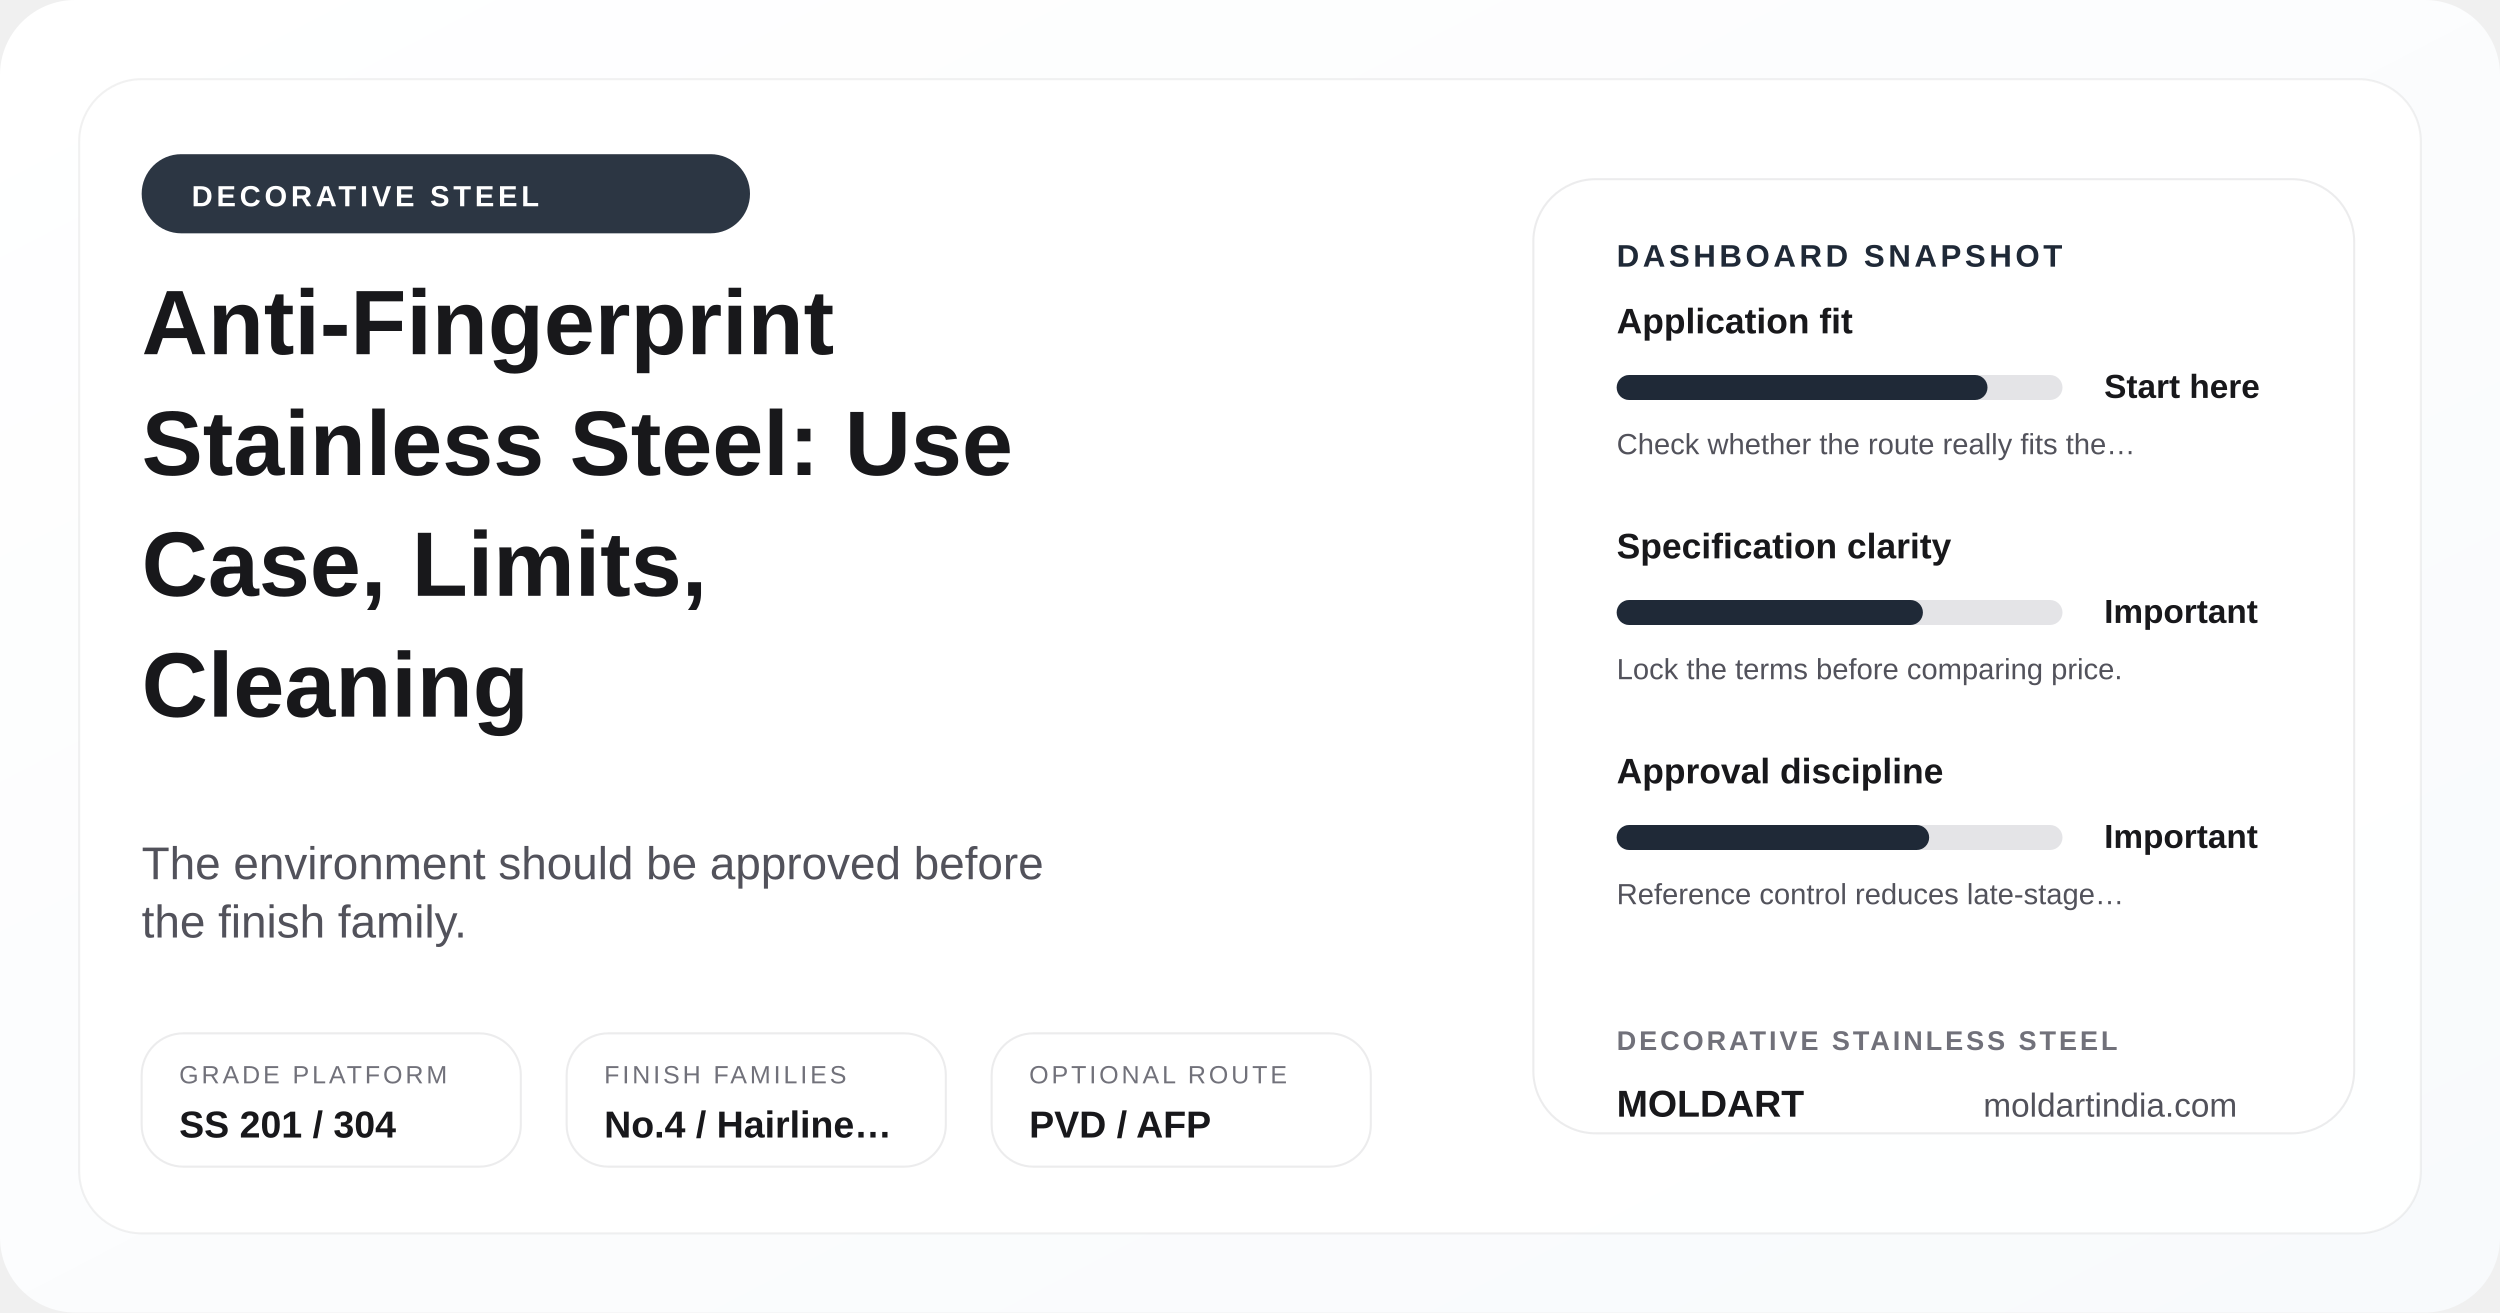
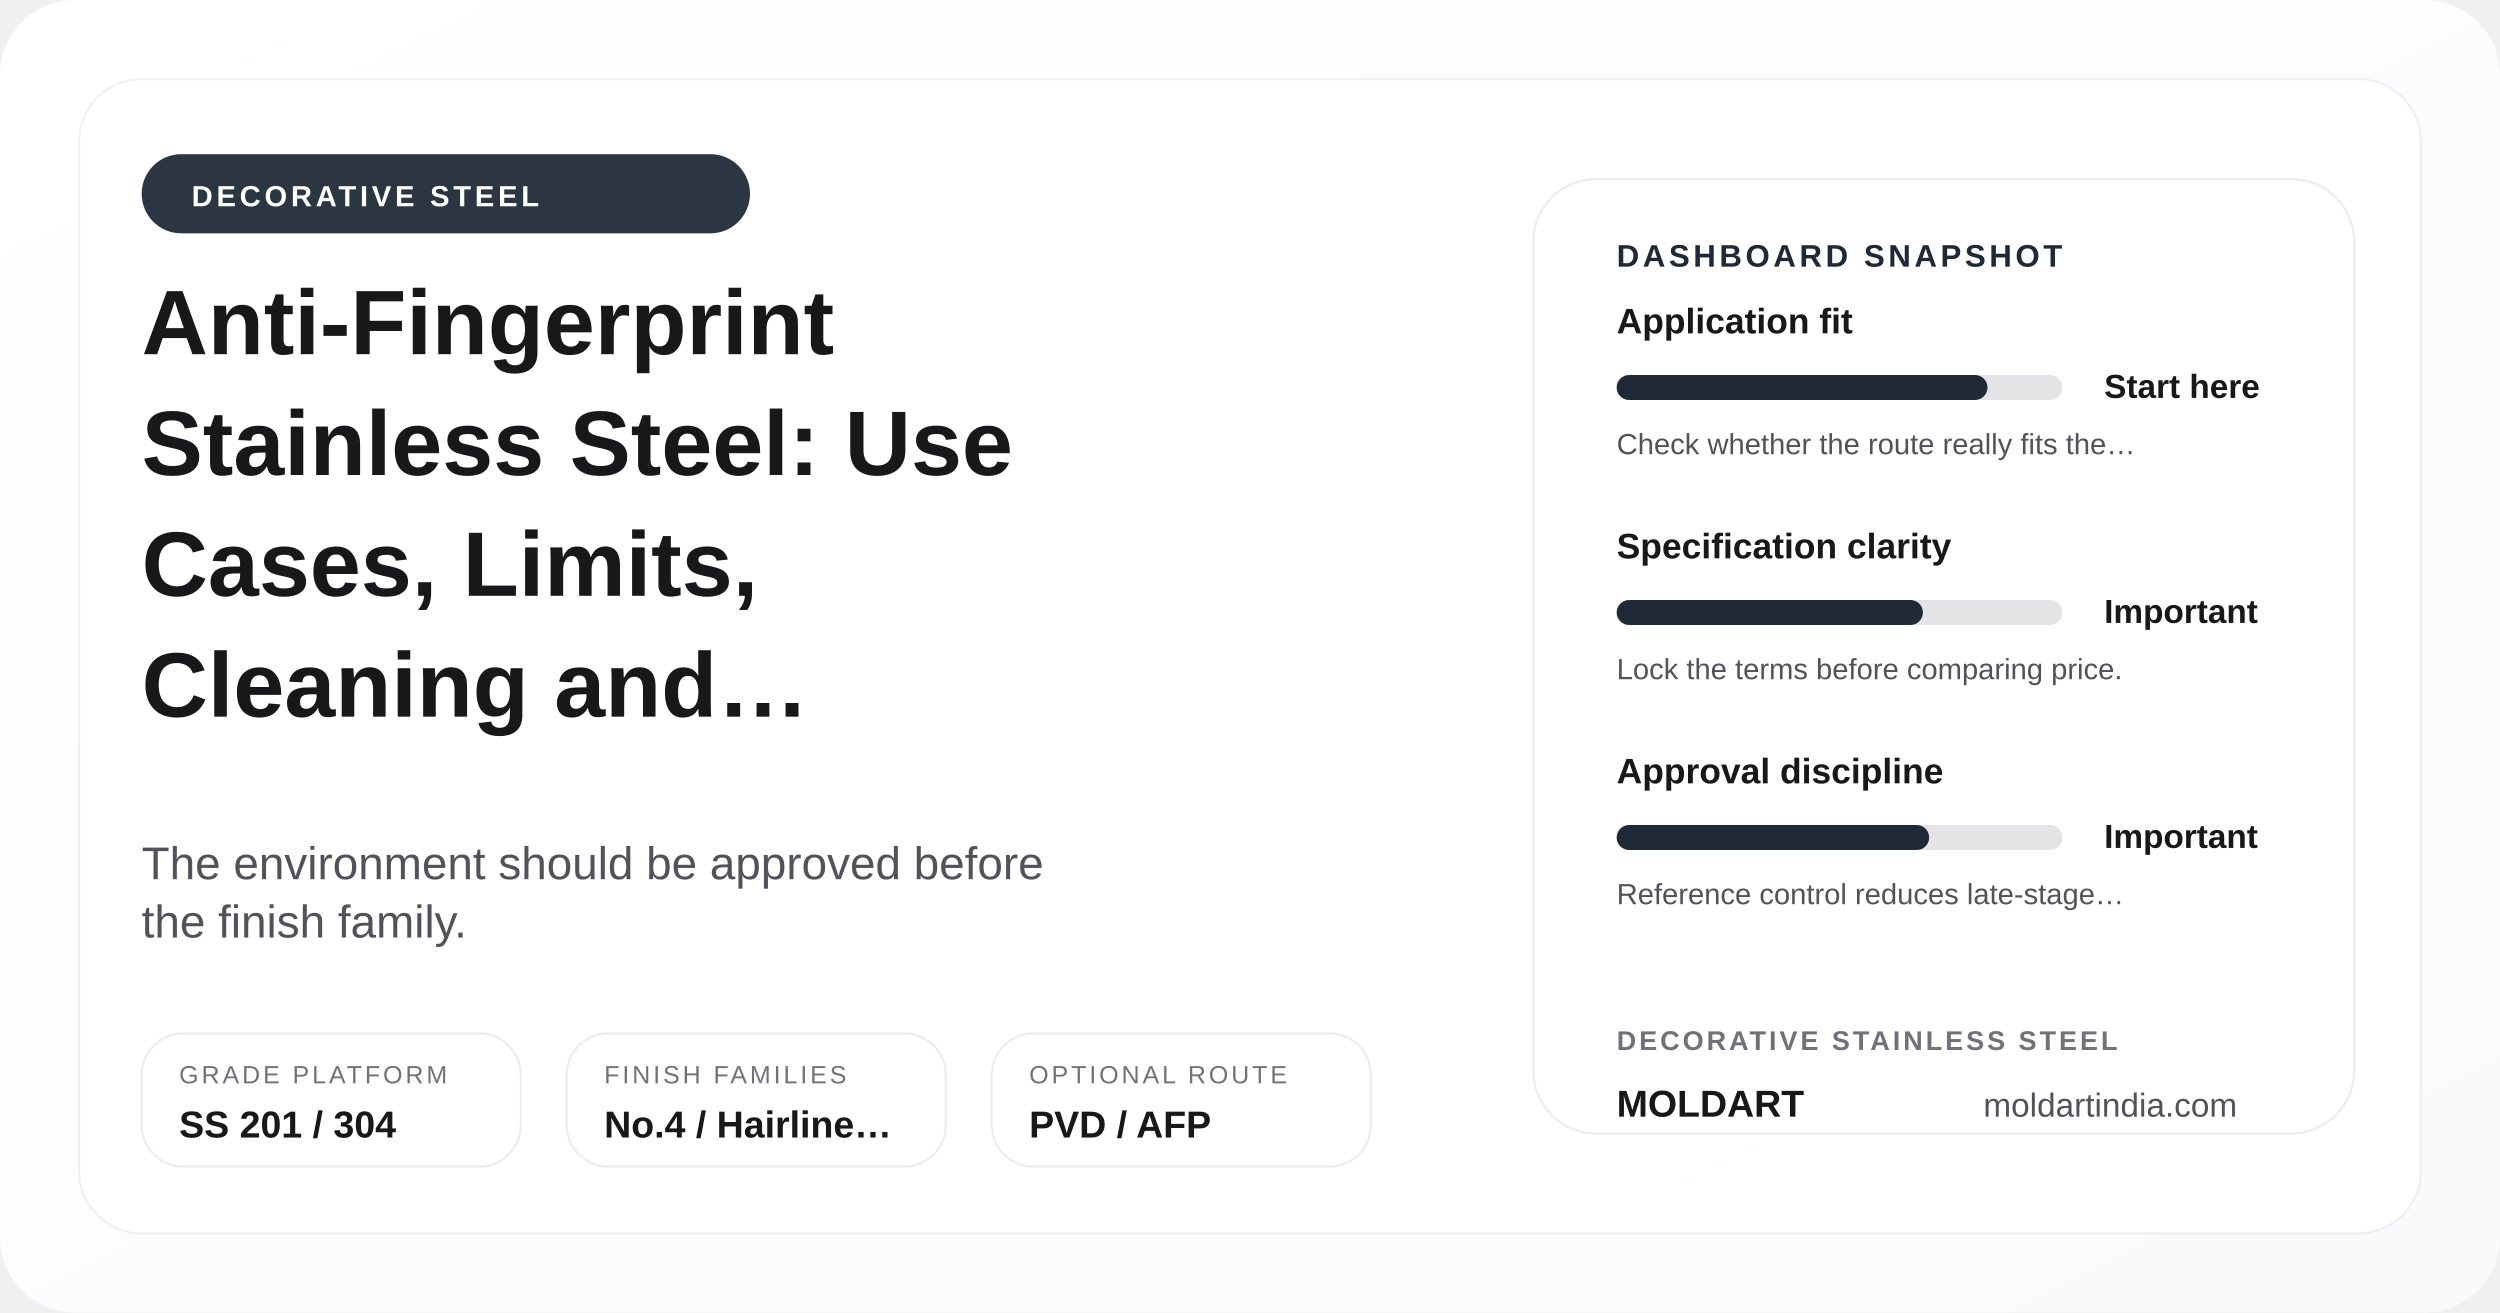
- <svg xmlns="http://www.w3.org/2000/svg" width="1200" height="630" viewBox="0 0 1200 630" role="img" aria-label="Anti-Fingerprint Stainless Steel: Use Case, Limits, Cleaning">
+ <svg xmlns="http://www.w3.org/2000/svg" width="1200" height="630" viewBox="0 0 1200 630" role="img" aria-label="Anti-Fingerprint Stainless Steel: Use Cases, Limits, Cleaning and Approval">
  <defs>
    <linearGradient id="posterGrad-anti-fingerprint-stainless-steel-use-case-limits-cleaning" x1="0%" y1="0%" x2="100%" y2="100%">
      <stop offset="0%" stop-color="#ffffff" />
      <stop offset="100%" stop-color="#f8fafc" />
    </linearGradient>
  </defs>
  <rect width="1200" height="630" rx="36" fill="url(#posterGrad-anti-fingerprint-stainless-steel-use-case-limits-cleaning)" />
  <rect x="38" y="38" width="1124" height="554" rx="30" fill="rgba(255,255,255,0.9)" stroke="rgba(24,24,27,0.06)" />
  <circle cx="1072" cy="110" r="18" fill="#cbd5e1" />
  <circle cx="1036" cy="110" r="8" fill="#1f2937" />
  <rect x="68" y="74" width="292" height="38" rx="19" fill="#1f2937" opacity="0.94" />
  <text x="92" y="99" font-family="Arial, sans-serif" font-size="14" font-weight="700" fill="#ffffff" letter-spacing="1.8">DECORATIVE STEEL</text>
  <text x="68" y="170" font-family="Arial, sans-serif" font-size="44" font-weight="700" fill="#18181b">Anti-Fingerprint</text>
  <text x="68" y="228" font-family="Arial, sans-serif" font-size="44" font-weight="700" fill="#18181b">Stainless Steel: Use</text>
-   <text x="68" y="286" font-family="Arial, sans-serif" font-size="44" font-weight="700" fill="#18181b">Case, Limits,</text>
-   <text x="68" y="344" font-family="Arial, sans-serif" font-size="44" font-weight="700" fill="#18181b">Cleaning</text>
+   <text x="68" y="286" font-family="Arial, sans-serif" font-size="44" font-weight="700" fill="#18181b">Cases, Limits,</text>
+   <text x="68" y="344" font-family="Arial, sans-serif" font-size="44" font-weight="700" fill="#18181b">Cleaning and…</text>
  <text x="68" y="422" font-family="Arial, sans-serif" font-size="22" fill="#52525b">The environment should be approved before</text>
  <text x="68" y="450" font-family="Arial, sans-serif" font-size="22" fill="#52525b">the finish family.</text>
  <rect x="68" y="496" width="182" height="64" rx="20" fill="rgba(255,255,255,0.94)" stroke="rgba(24,24,27,0.08)" />
  <text x="86" y="520" font-family="Arial, sans-serif" font-size="12" fill="#71717a" letter-spacing="1.4">GRADE PLATFORM</text>
  <text x="86" y="546" font-family="Arial, sans-serif" font-size="18" font-weight="700" fill="#18181b">SS 201 / 304</text>
  <rect x="272" y="496" width="182" height="64" rx="20" fill="rgba(255,255,255,0.94)" stroke="rgba(24,24,27,0.08)" />
  <text x="290" y="520" font-family="Arial, sans-serif" font-size="12" fill="#71717a" letter-spacing="1.4">FINISH FAMILIES</text>
  <text x="290" y="546" font-family="Arial, sans-serif" font-size="18" font-weight="700" fill="#18181b">No.4 / Hairline…</text>
  <rect x="476" y="496" width="182" height="64" rx="20" fill="rgba(255,255,255,0.94)" stroke="rgba(24,24,27,0.08)" />
  <text x="494" y="520" font-family="Arial, sans-serif" font-size="12" fill="#71717a" letter-spacing="1.4">OPTIONAL ROUTE</text>
  <text x="494" y="546" font-family="Arial, sans-serif" font-size="18" font-weight="700" fill="#18181b">PVD / AFP</text>
  <rect x="736" y="86" width="394" height="458" rx="30" fill="#ffffff" stroke="rgba(24,24,27,0.08)" />
  <text x="776" y="128" font-family="Arial, sans-serif" font-size="15" font-weight="700" fill="#1f2937" letter-spacing="1.7">DASHBOARD SNAPSHOT</text>
  <text x="776" y="160" font-family="Arial, sans-serif" font-size="17" font-weight="700" fill="#18181b">Application fit</text>
  <rect x="776" y="180" width="214" height="12" rx="6" fill="#e4e4e7" />
  <rect x="776" y="180" width="178" height="12" rx="6" fill="#1f2937" />
  <text x="1010" y="191" font-family="Arial, sans-serif" font-size="16" font-weight="700" fill="#18181b">Start here</text>
  <text x="776" y="218" font-family="Arial, sans-serif" font-size="14" fill="#52525b">Check whether the route really fits the…</text>
  <text x="776" y="268" font-family="Arial, sans-serif" font-size="17" font-weight="700" fill="#18181b">Specification clarity</text>
  <rect x="776" y="288" width="214" height="12" rx="6" fill="#e4e4e7" />
  <rect x="776" y="288" width="147" height="12" rx="6" fill="#1f2937" />
  <text x="1010" y="299" font-family="Arial, sans-serif" font-size="16" font-weight="700" fill="#18181b">Important</text>
  <text x="776" y="326" font-family="Arial, sans-serif" font-size="14" fill="#52525b">Lock the terms before comparing price.</text>
  <text x="776" y="376" font-family="Arial, sans-serif" font-size="17" font-weight="700" fill="#18181b">Approval discipline</text>
  <rect x="776" y="396" width="214" height="12" rx="6" fill="#e4e4e7" />
  <rect x="776" y="396" width="150" height="12" rx="6" fill="#1f2937" />
  <text x="1010" y="407" font-family="Arial, sans-serif" font-size="16" font-weight="700" fill="#18181b">Important</text>
  <text x="776" y="434" font-family="Arial, sans-serif" font-size="14" fill="#52525b">Reference control reduces late-stage…</text>
  <text x="776" y="504" font-family="Arial, sans-serif" font-size="13" font-weight="700" fill="#71717a" letter-spacing="1.4">DECORATIVE STAINLESS STEEL</text>
  <text x="776" y="536" font-family="Arial, sans-serif" font-size="18" font-weight="700" fill="#18181b">MOLDART</text>
  <text x="952" y="536" font-family="Arial, sans-serif" font-size="16" fill="#52525b">moldartindia.com</text>
</svg>
